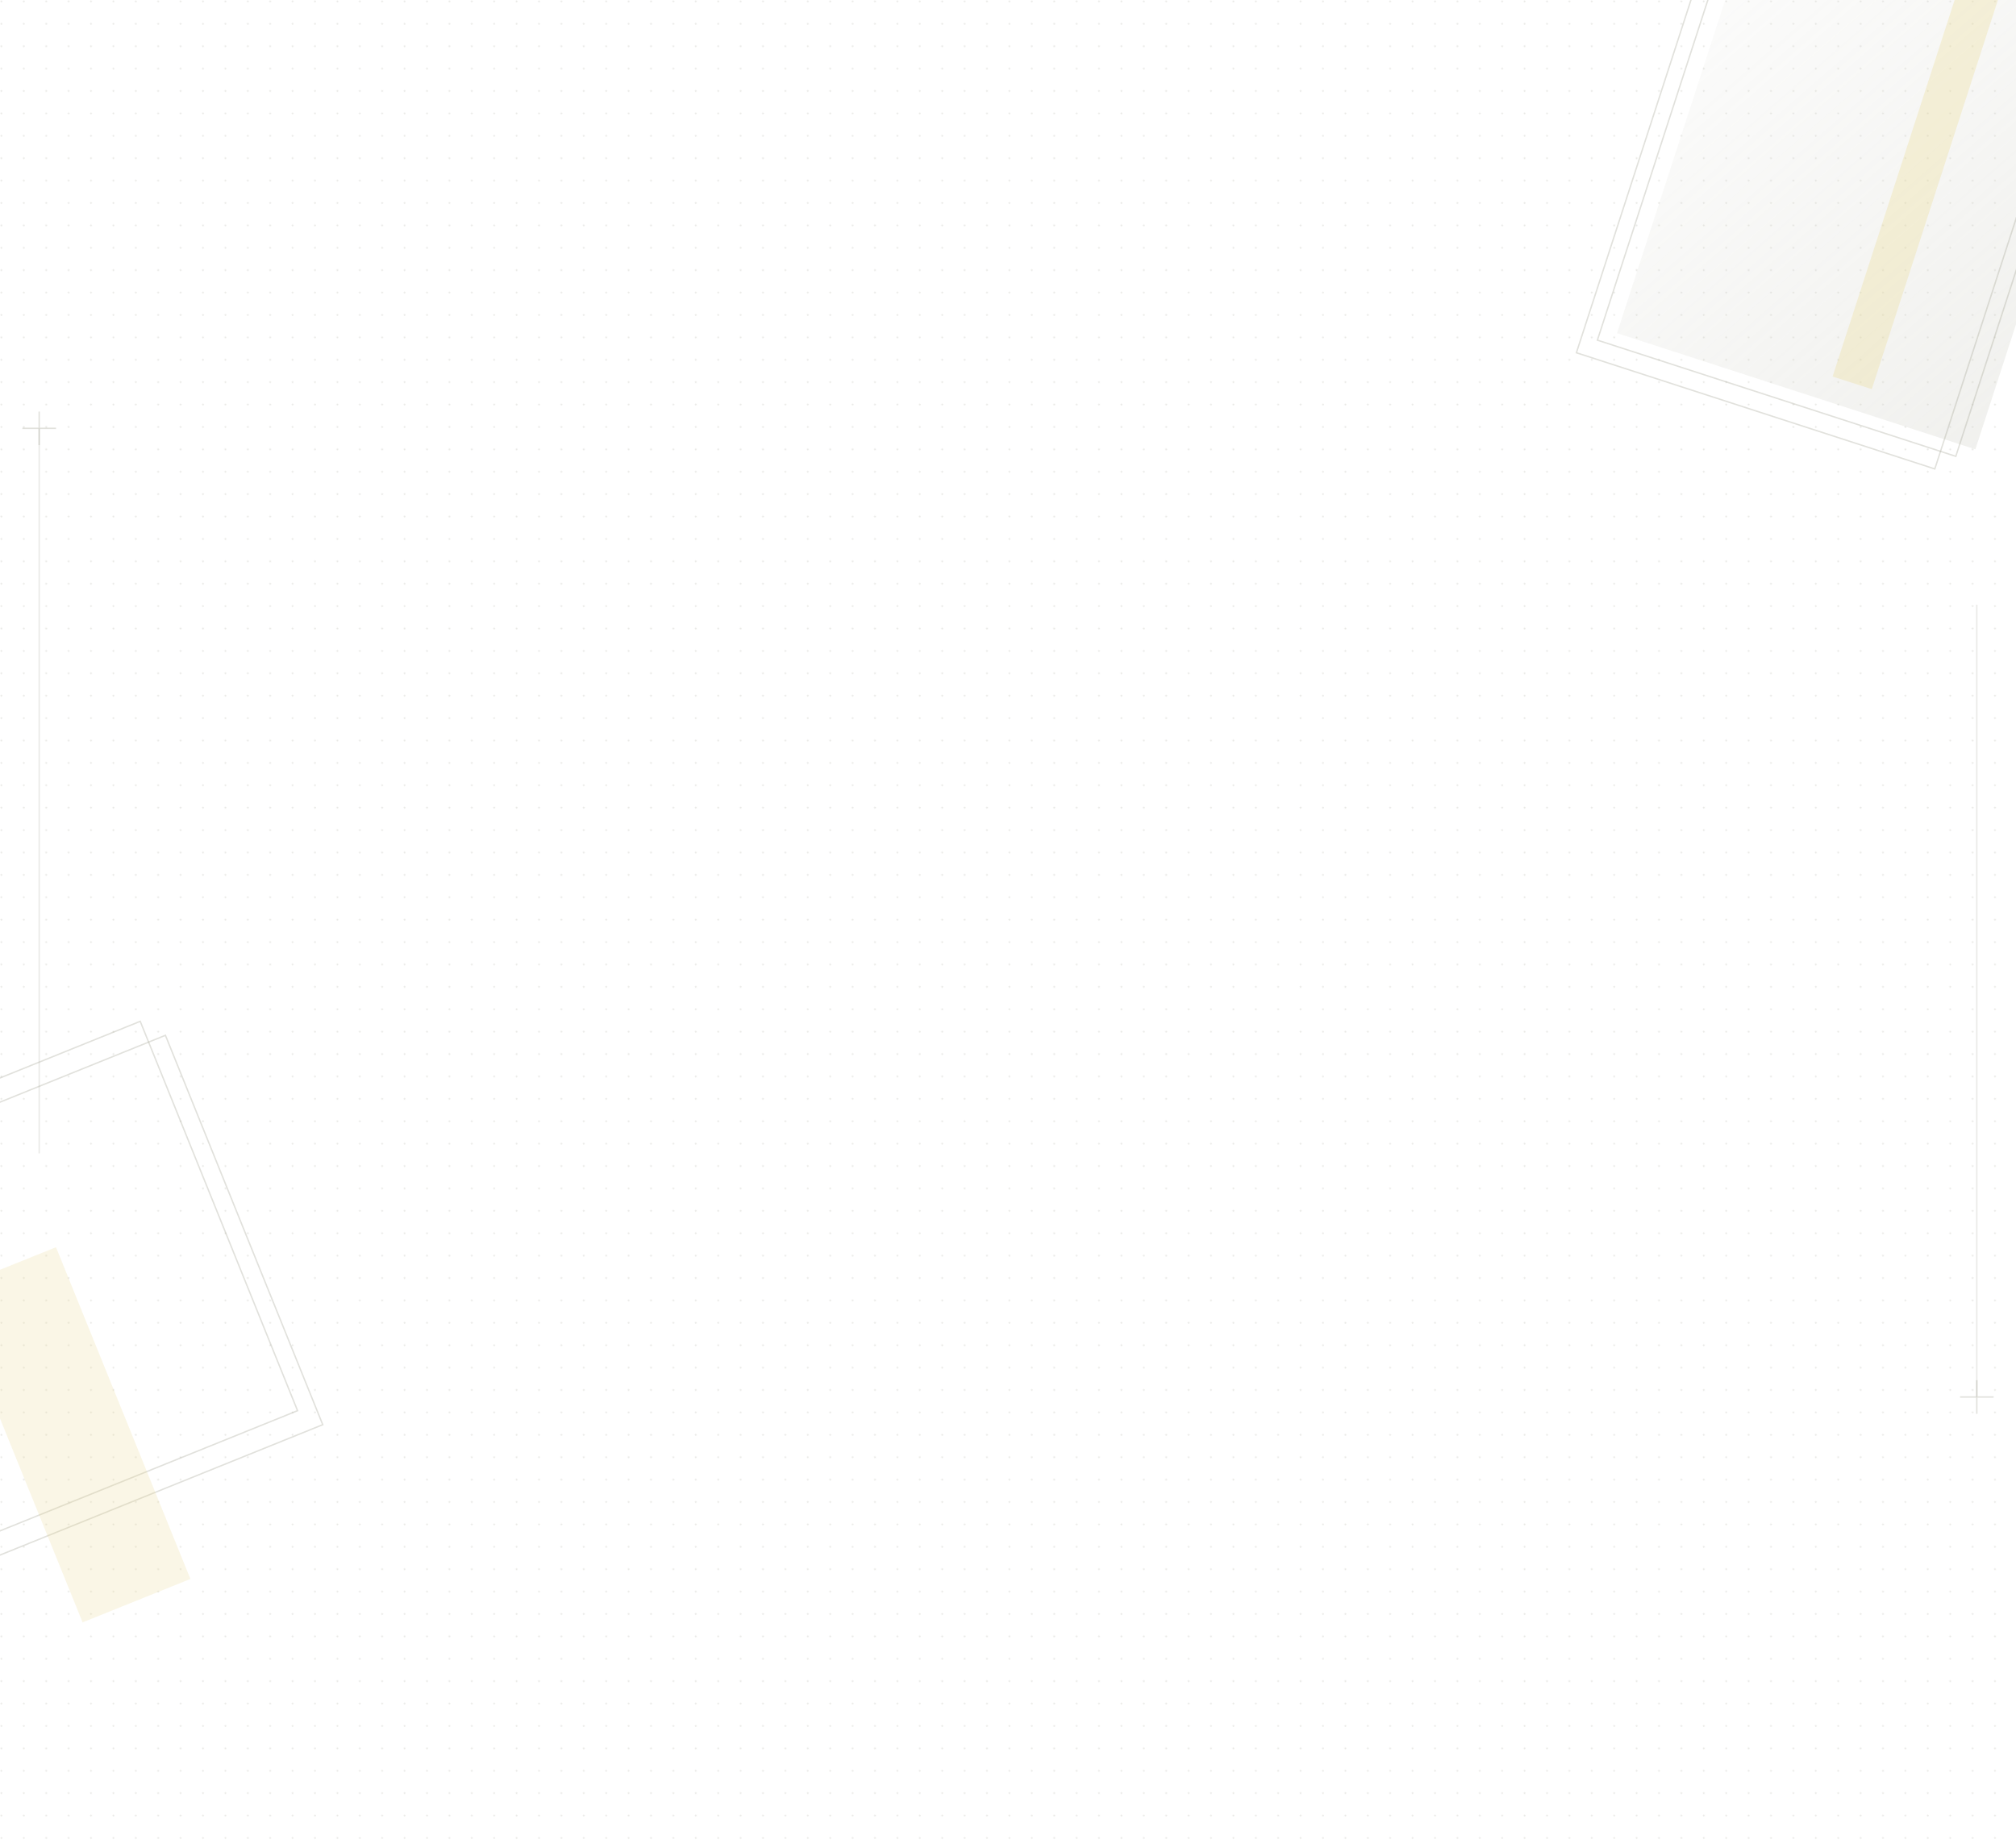
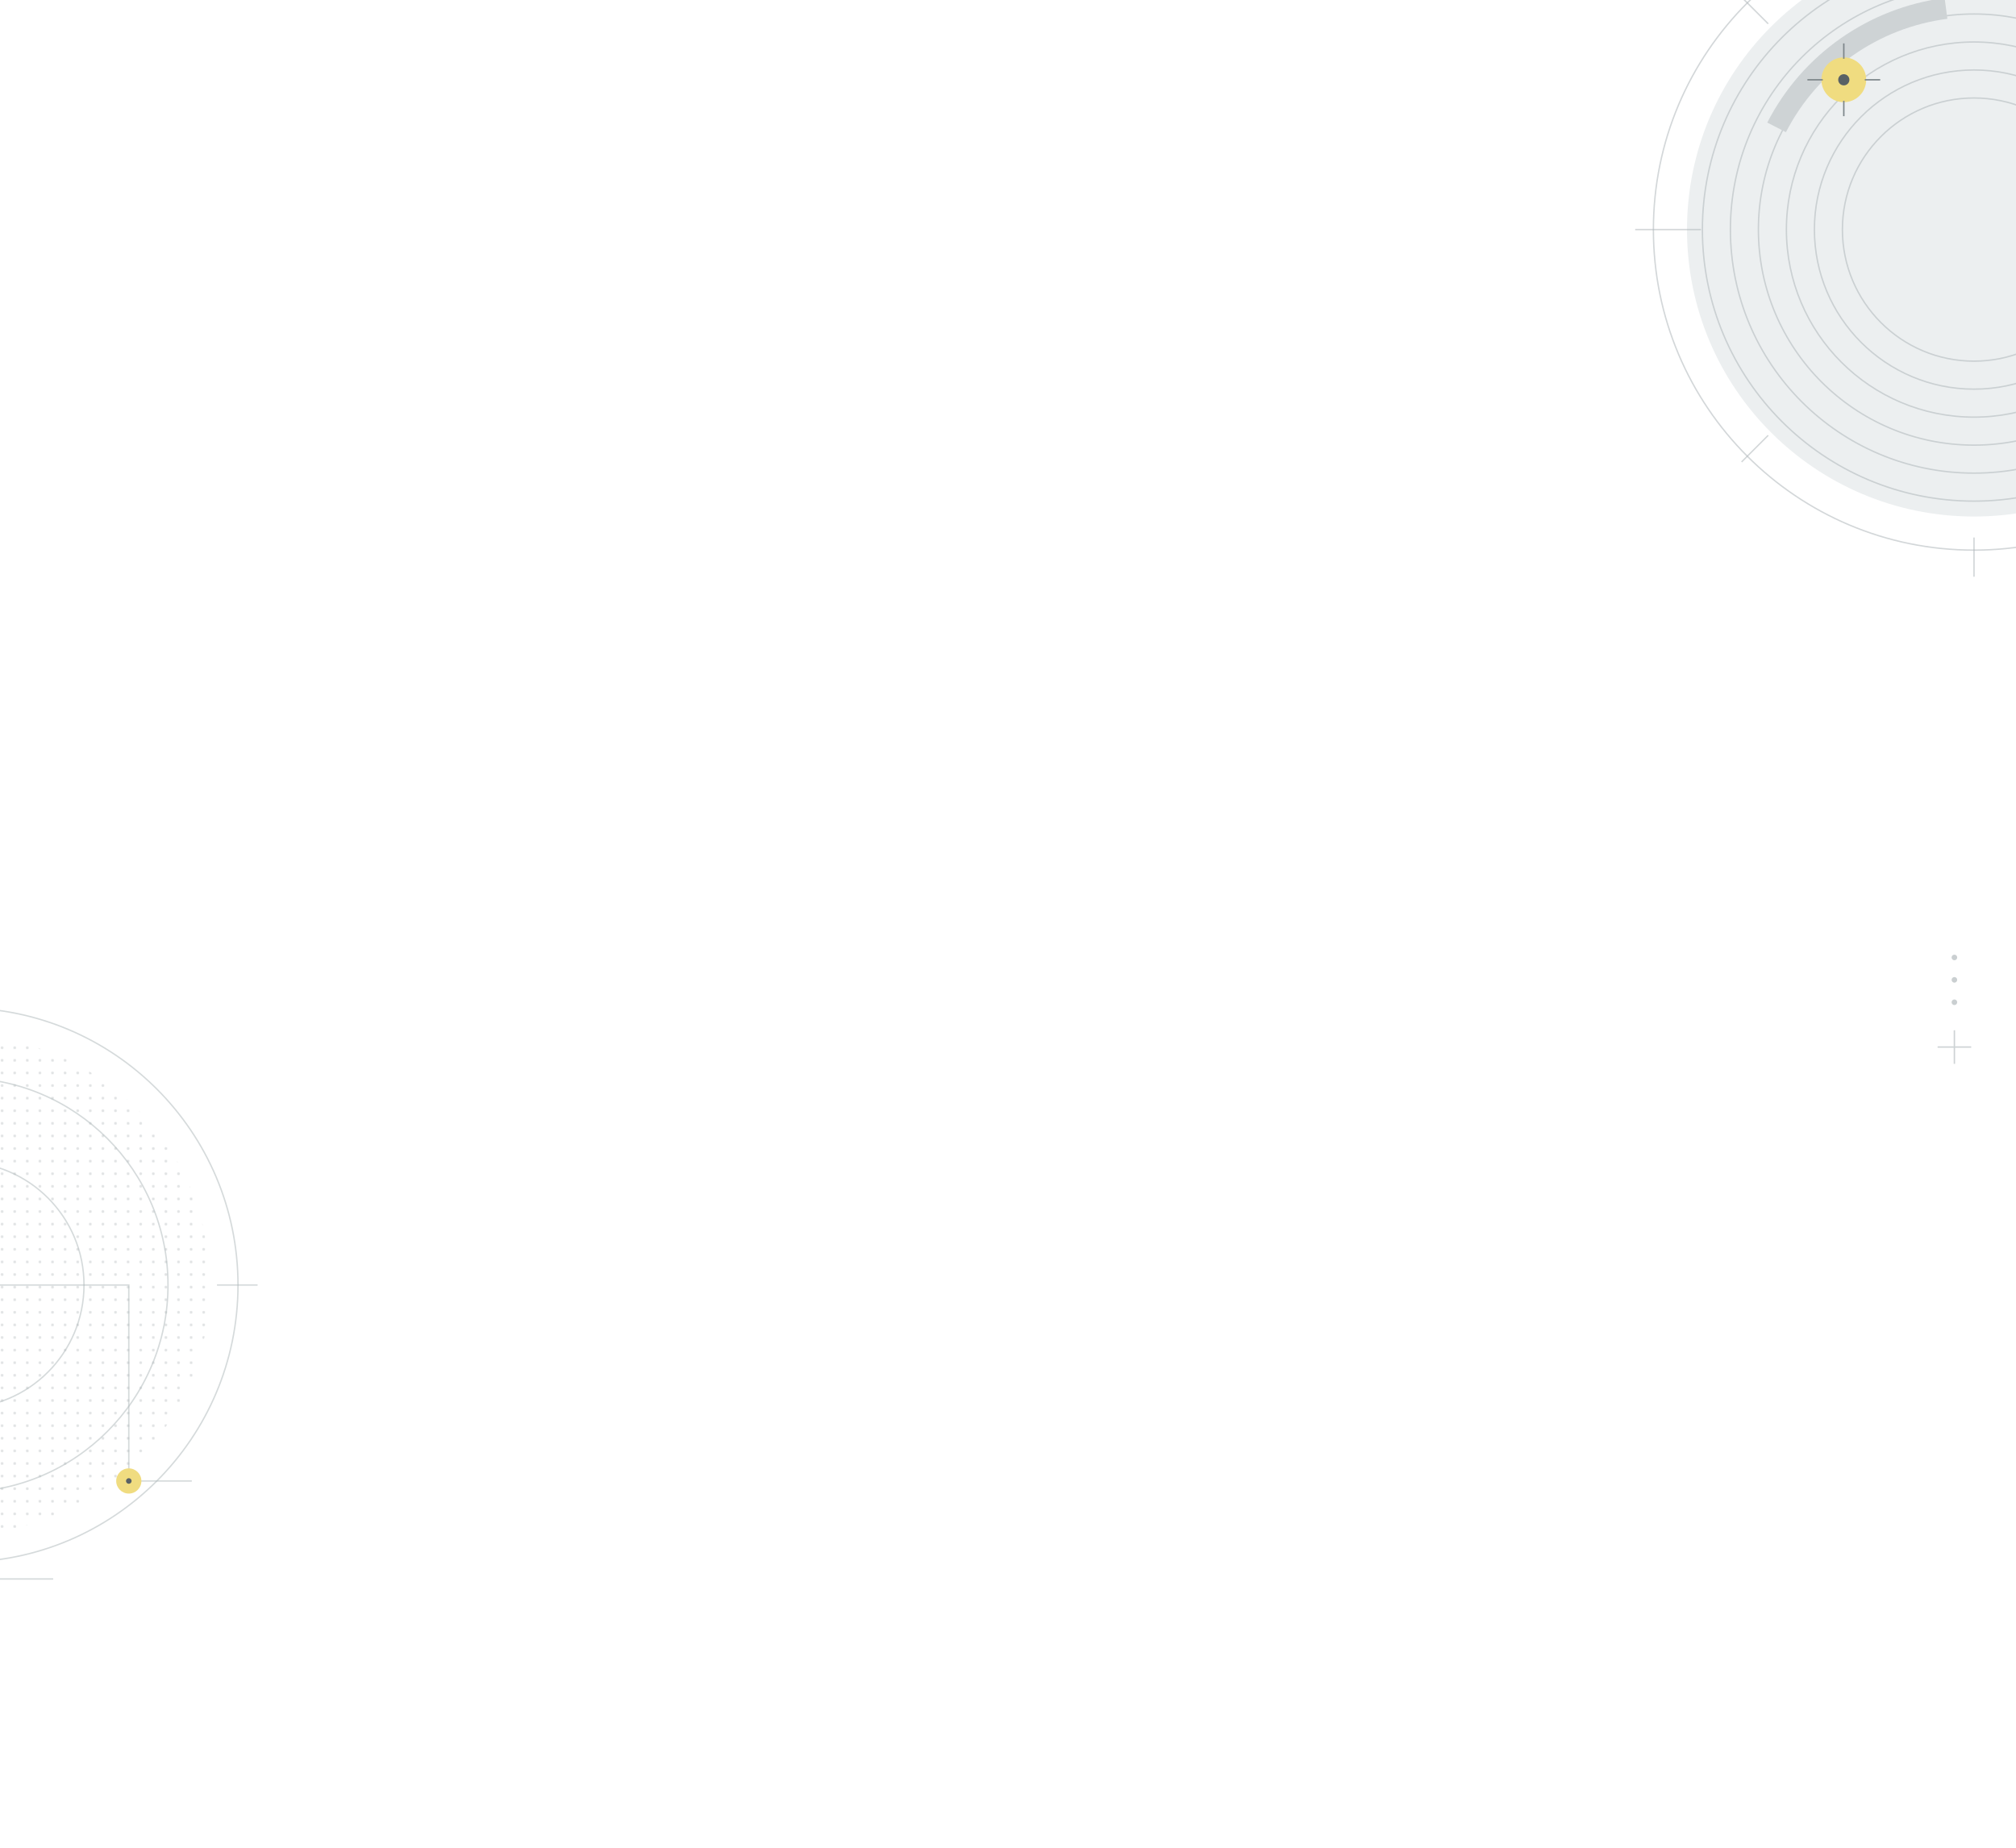
<svg xmlns="http://www.w3.org/2000/svg" width="1440" height="1320" viewBox="0 0 1440 1320" fill="none">
  <defs>
-     <pattern id="field-dots" width="16" height="16" patternUnits="userSpaceOnUse">
-       <circle cx="1" cy="1" r=".65" fill="#8F8F7F" fill-opacity=".18" />
+     <pattern id="focus-dots" width="9" height="9" patternUnits="userSpaceOnUse">
+       <circle cx="1.5" cy="1.5" r="1" fill="#929A9E" fill-opacity=".26" />
    </pattern>
-     <linearGradient id="silver-pane" x1="1150" y1="0" x2="1420" y2="310" gradientUnits="userSpaceOnUse">
-       <stop stop-color="#C6C6BB" stop-opacity=".04" />
-       <stop offset="1" stop-color="#C6C6BB" stop-opacity=".25" />
-     </linearGradient>
  </defs>
-   <path d="M0 0H1440V1320H0Z" fill="url(#field-dots)" />
-   <path d="M1268 -110L1524 -27L1411 321L1155 238Z" fill="url(#silver-pane)" />
-   <path d="M1402 -18L1430 -9L1337 278L1309 269Z" fill="#E8D684" fill-opacity=".28" />
-   <g stroke="#99998A" stroke-opacity=".3">
-     <path d="M1239 -96L1495 -13L1382 335L1126 252Z" />
-     <path d="M1254 -105L1510 -22L1397 326L1141 243Z" />
-     <path d="M28 306V824M1412 432V998" stroke-opacity=".2" />
-     <path d="M16 306H40M28 294V318M1400 998H1424M1412 986V1010" />
-     <rect x="-178" y="842" width="300" height="300" transform="rotate(-22 -178 842)" />
-     <rect x="-160" y="852" width="300" height="300" transform="rotate(-22 -160 852)" />
+   <circle cx="1410" cy="164" r="205" fill="#ECEFF0" />
+   <g stroke="#AEB6B9" stroke-width="1" stroke-opacity=".55">
+     <circle cx="1410" cy="164" r="229" />
+     <circle cx="1410" cy="164" r="194" />
+     <circle cx="1410" cy="164" r="174" />
+     <circle cx="1410" cy="164" r="154" />
+     <circle cx="1410" cy="164" r="134" />
+     <circle cx="1410" cy="164" r="114" />
+     <circle cx="1410" cy="164" r="94" />
+     <path d="M1168 164H1215M1410 384V412M1244-2l19 19M1244 330l19-19" />
  </g>
-   <path d="M-37 922L40 891L136 1128L59 1159Z" fill="#E8D684" fill-opacity=".2" />
+   <path d="M1269 91A159 159 0 0 1 1390 6" stroke="#CED3D5" stroke-width="15" />
+   <circle cx="1317" cy="57" r="16" fill="#F0DC80" />
+   <circle cx="1317" cy="57" r="4" fill="#596165" />
+   <path d="M1317 31V42M1317 72V83M1291 57H1302M1332 57H1343" stroke="#7C8589" />
+   <circle cx="-28" cy="918" r="178" fill="url(#focus-dots)" />
+   <g stroke="#ADB6B9" stroke-opacity=".5">
+     <circle cx="-28" cy="918" r="198" />
+     <circle cx="-28" cy="918" r="148" />
+     <circle cx="-28" cy="918" r="88" />
+     <path d="M-28 918H92V1058H137M155 918H184M-28 1128H38" />
+   </g>
+   <circle cx="92" cy="1058" r="9" fill="#F0DC80" />
+   <circle cx="92" cy="1058" r="2" fill="#596165" />
+   <g fill="#AEB6B9" fill-opacity=".65">
+     <circle cx="1396" cy="684" r="2" />
+     <circle cx="1396" cy="700" r="2" />
+     <circle cx="1396" cy="716" r="2" />
+   </g>
+   <path d="M1384 748H1408M1396 736V760" stroke="#ADB6B9" stroke-opacity=".6" />
</svg>
